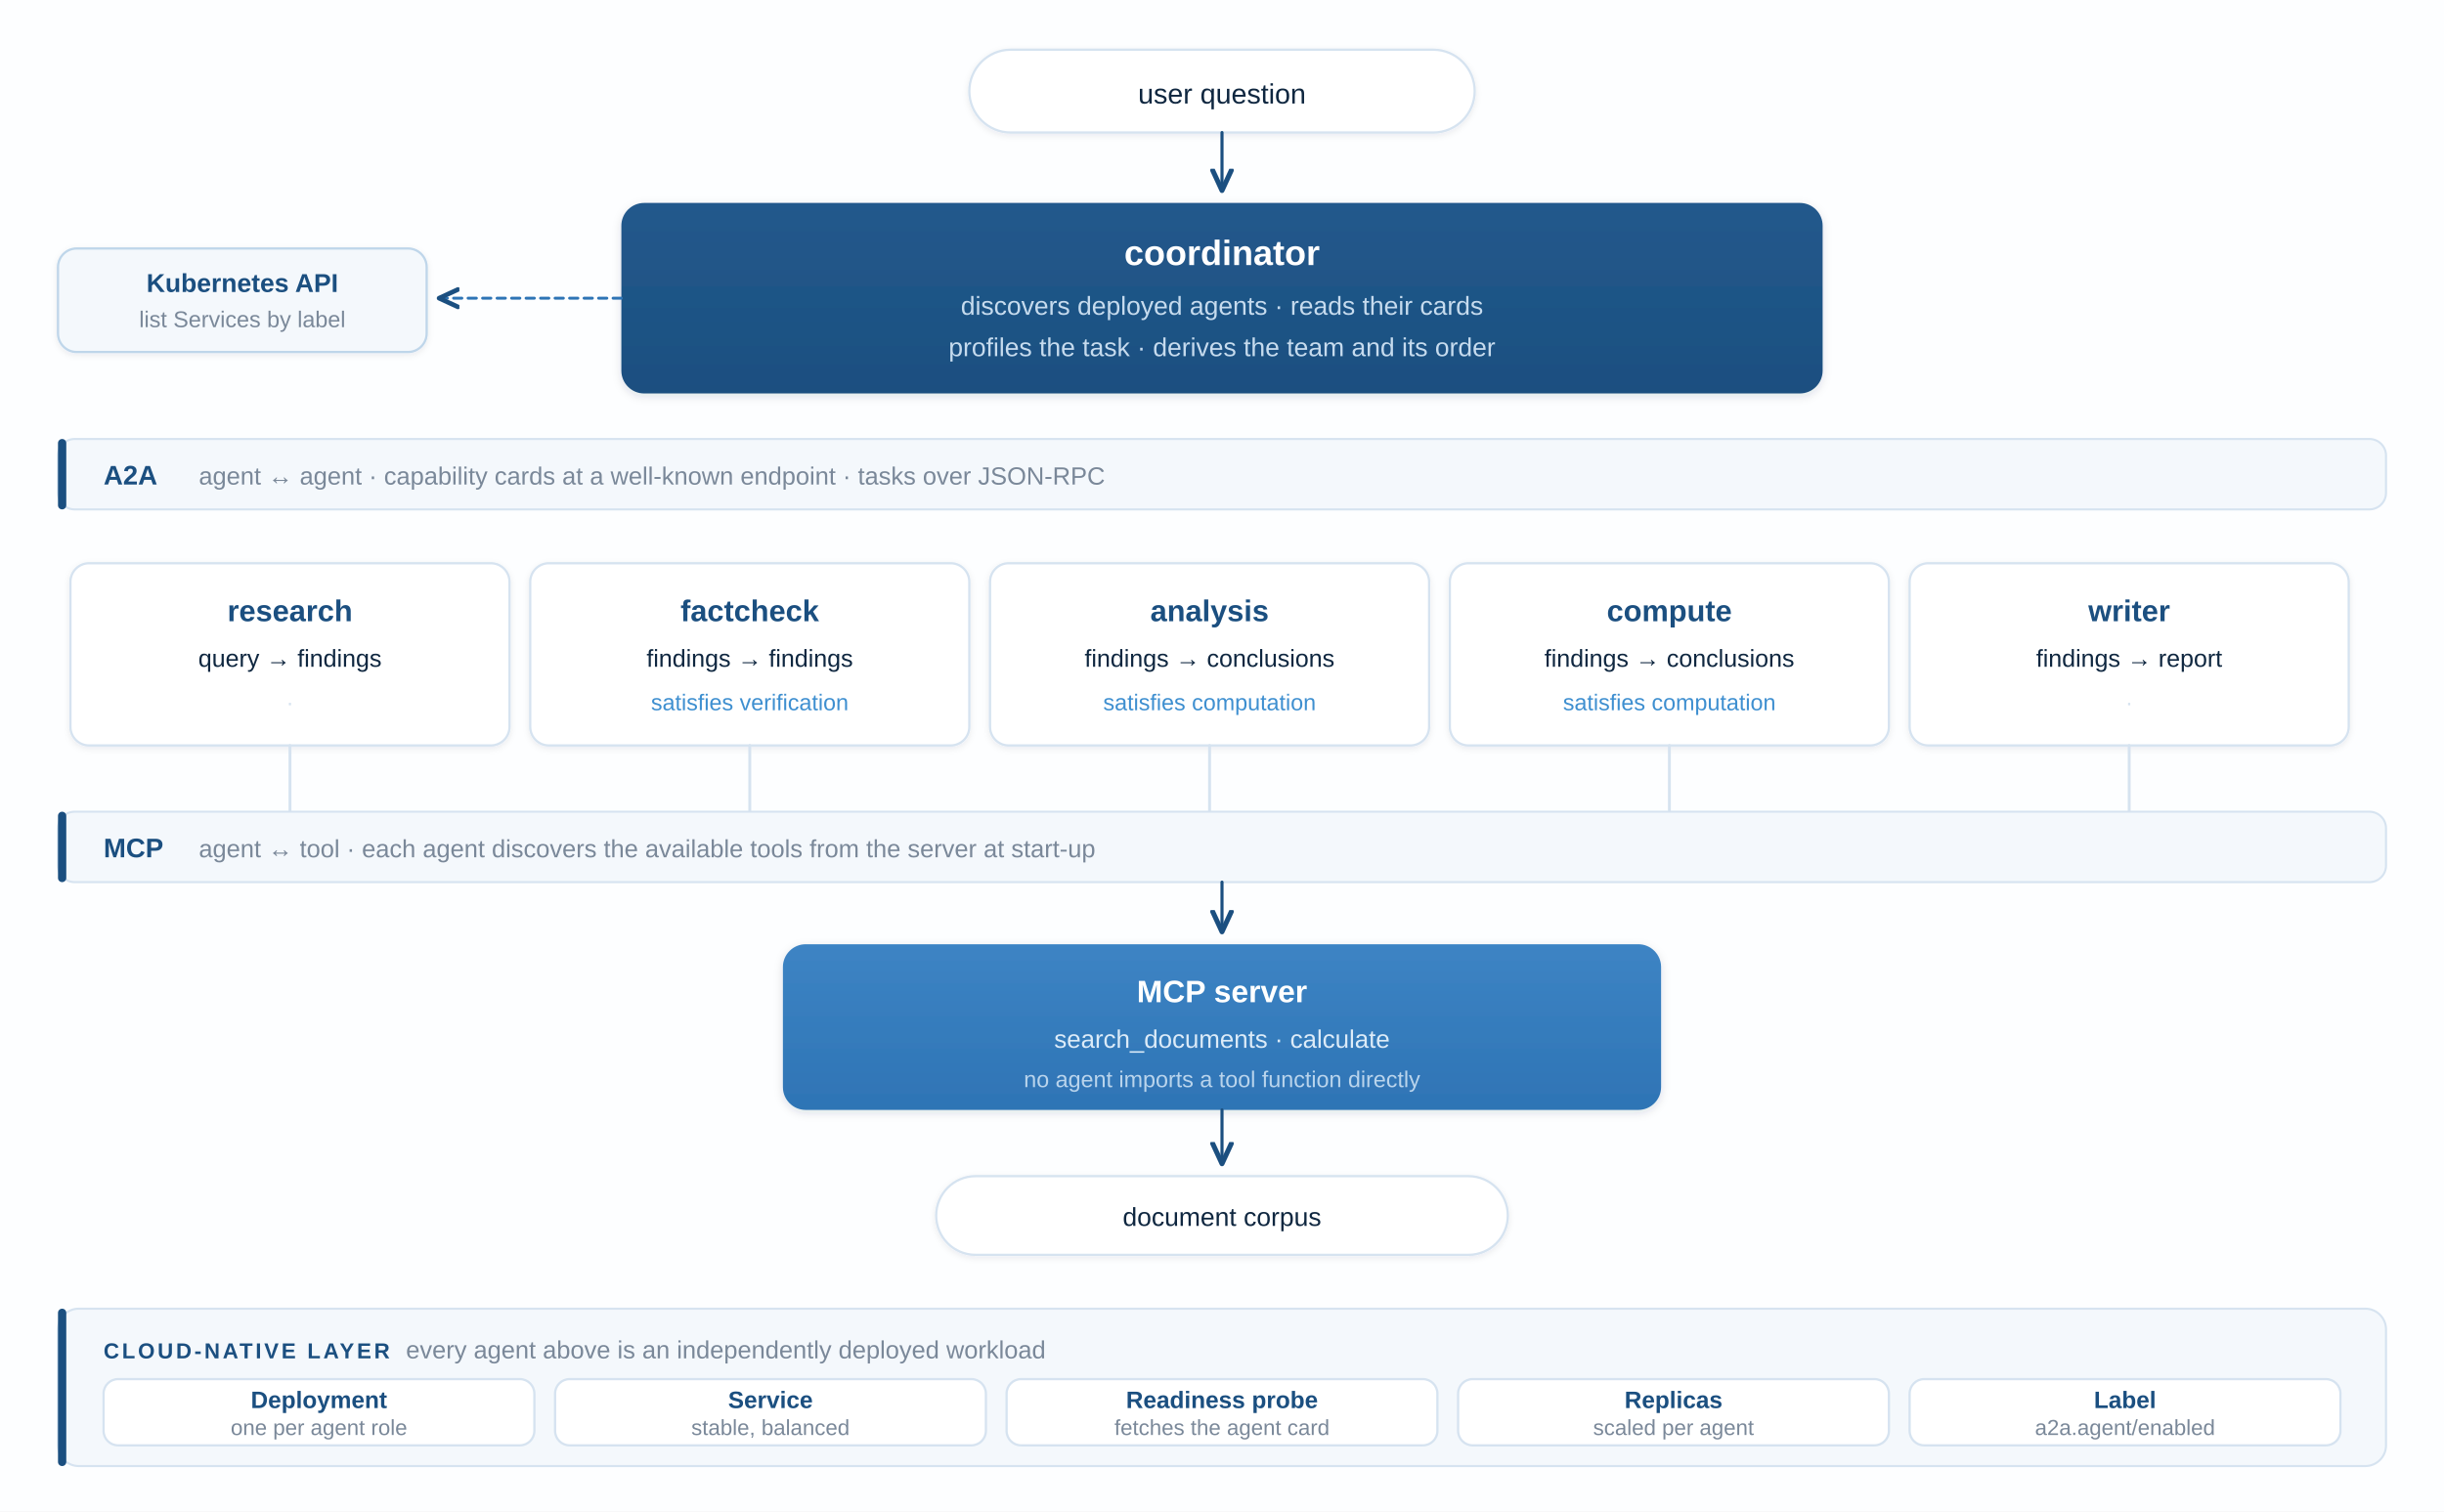
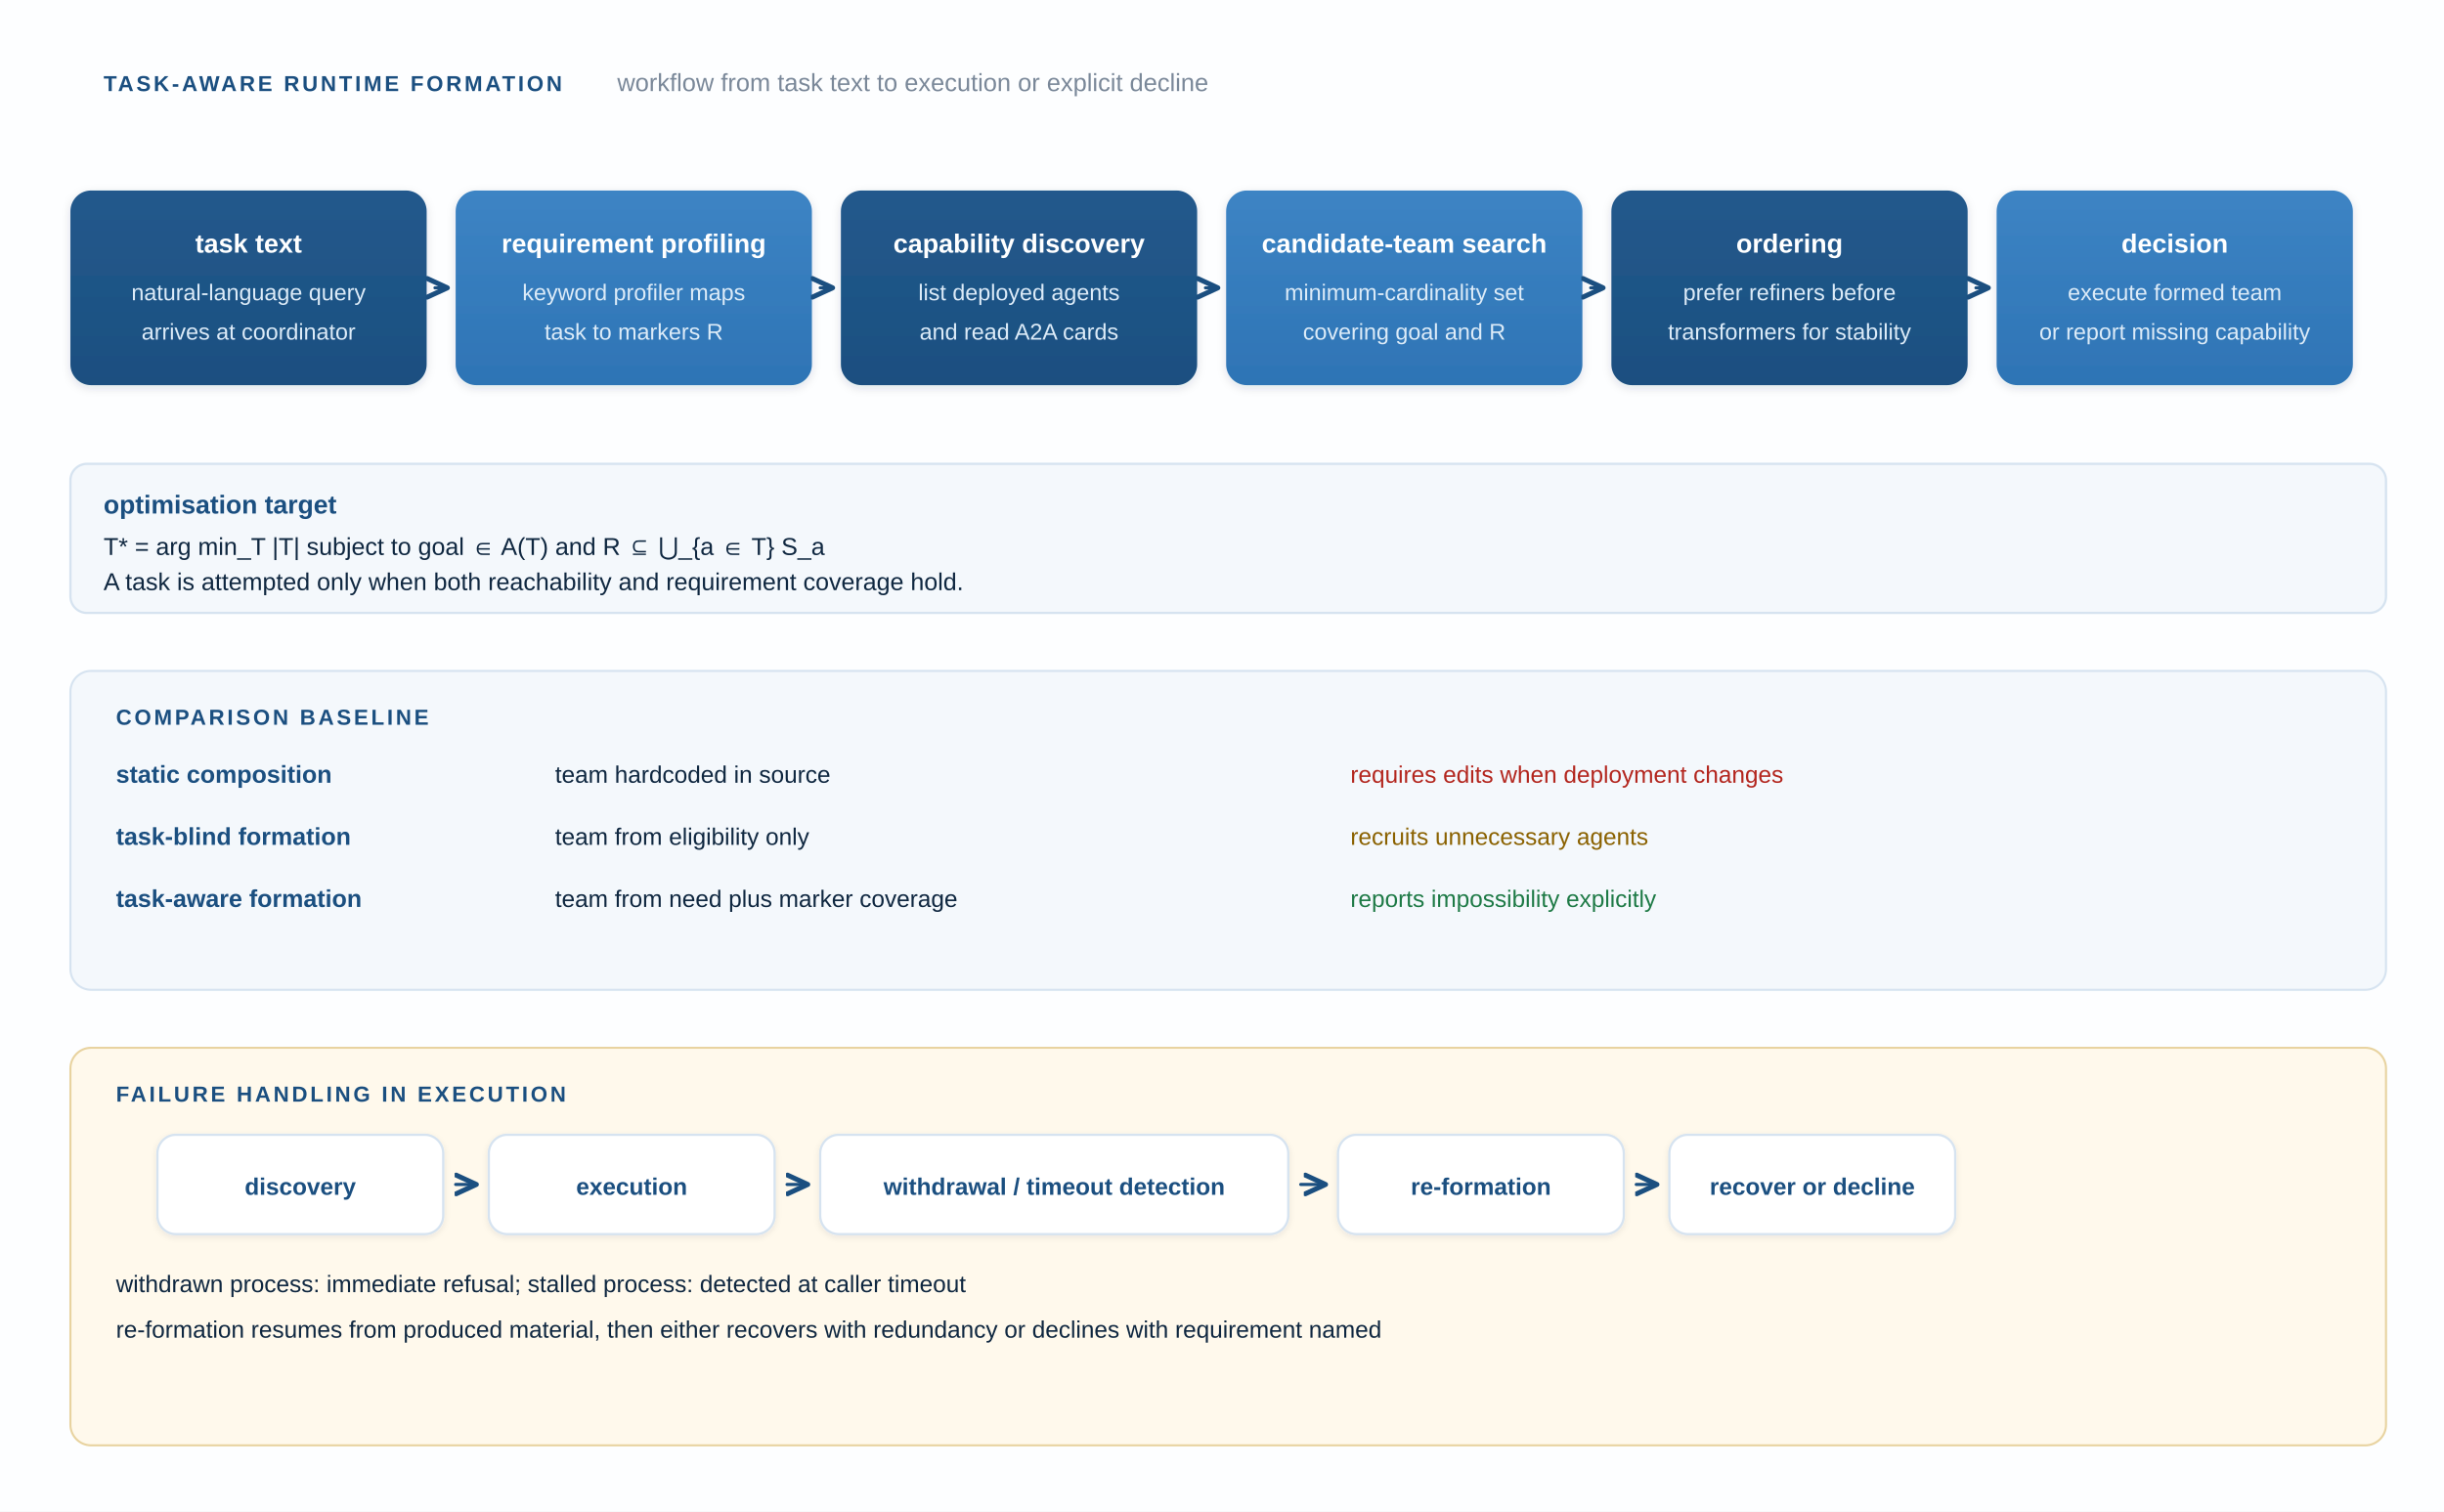
<svg xmlns="http://www.w3.org/2000/svg" width="1180" height="730" viewBox="0 0 1180 730" font-family="Arial">
  <defs>
    <linearGradient id="gPrimary" x1="0" y1="0" x2="0" y2="1">
      <stop offset="0%" stop-color="#23598C" />
      <stop offset="100%" stop-color="#1B4F80" />
    </linearGradient>
    <linearGradient id="gAccent" x1="0" y1="0" x2="0" y2="1">
      <stop offset="0%" stop-color="#3D84C4" />
      <stop offset="100%" stop-color="#2E74B5" />
    </linearGradient>
    <filter id="lift" x="-30%" y="-30%" width="160%" height="180%">
      <feDropShadow dx="0" dy="1.4" stdDeviation="2.2" flood-color="#0F2740" flood-opacity="0.13" />
    </filter>
    <filter id="liftSoft" x="-30%" y="-30%" width="160%" height="180%">
      <feDropShadow dx="0" dy="1" stdDeviation="1.6" flood-color="#0F2740" flood-opacity="0.08" />
    </filter>
    <marker id="arw" markerWidth="8" markerHeight="8" refX="7" refY="4" orient="auto" markerUnits="strokeWidth">
      <path d="M0.5,1 L7,4 L0.5,7" fill="none" stroke="#1B4F80" stroke-width="1.6" stroke-linecap="round" stroke-linejoin="round" />
    </marker>
    <marker id="arwMute" markerWidth="8" markerHeight="8" refX="7" refY="4" orient="auto" markerUnits="strokeWidth">
      <path d="M0.5,1 L7,4 L0.5,7" fill="none" stroke="#7A8899" stroke-width="1.6" stroke-linecap="round" stroke-linejoin="round" />
    </marker>
  </defs>
  <rect width="1180" height="730" fill="#FDFEFF" />
-   <rect x="468" y="24" width="244" height="40" rx="20" fill="#FFFFFF" stroke="#D6E3F0" stroke-width="1.1" filter="url(#liftSoft)" />
-   <text x="590" y="50" font-size="13.5" fill="#0F2740" font-weight="normal" text-anchor="middle">user question</text>
-   <line x1="590" y1="64" x2="590" y2="92" stroke="#1B4F80" stroke-width="1.5" stroke-linecap="round" marker-end="url(#arw)" />
-   <rect x="300" y="98" width="580" height="92" rx="11" fill="url(#gPrimary)" filter="url(#lift)" />
-   <text x="590" y="128" font-size="17" fill="#FFFFFF" font-weight="bold" text-anchor="middle">coordinator</text>
-   <text x="590" y="152" font-size="12.5" fill="#C6DBEE" font-weight="normal" text-anchor="middle">discovers deployed agents · reads their cards</text>
-   <text x="590" y="172" font-size="12.5" fill="#C6DBEE" font-weight="normal" text-anchor="middle">profiles the task · derives the team and its order</text>
-   <line x1="300" y1="144" x2="212" y2="144" stroke="#2E74B5" stroke-width="1.4" stroke-dasharray="4 3" stroke-linecap="round" marker-end="url(#arw)" />
-   <rect x="28" y="120" width="178" height="50" rx="9" fill="#F4F8FC" stroke="#BFD6EA" stroke-width="1.1" filter="url(#liftSoft)" />
-   <text x="117" y="141" font-size="12.5" fill="#1B4F80" font-weight="bold" text-anchor="middle">Kubernetes API</text>
-   <text x="117" y="158" font-size="11" fill="#7A8899" font-weight="normal" text-anchor="middle">list Services by label</text>
-   <rect x="28" y="212" width="1124" height="34" rx="8" fill="#F4F8FC" stroke="#D6E3F0" stroke-width="1" />
-   <rect x="28" y="212" width="4" height="34" rx="2" fill="#1B4F80" />
-   <text x="50" y="234" font-size="13" fill="#1B4F80" font-weight="bold">A2A</text>
-   <text x="96" y="234" font-size="12" fill="#7A8899" font-weight="normal">agent ↔ agent  ·  capability cards at a well-known endpoint  ·  tasks over JSON-RPC</text>
-   <rect x="34" y="272" width="212" height="88" rx="9" fill="#FFFFFF" stroke="#D6E3F0" stroke-width="1.1" filter="url(#liftSoft)" />
-   <text x="140.0" y="300" font-size="14.5" fill="#1B4F80" font-weight="bold" text-anchor="middle">research</text>
-   <text x="140.0" y="322" font-size="11.8" fill="#0F2740" font-weight="normal" text-anchor="middle">query → findings</text>
-   <text x="140.0" y="343" font-size="11" fill="#D6E3F0" font-weight="normal" text-anchor="middle">·</text>
-   <rect x="256" y="272" width="212" height="88" rx="9" fill="#FFFFFF" stroke="#D6E3F0" stroke-width="1.1" filter="url(#liftSoft)" />
-   <text x="362.0" y="300" font-size="14.5" fill="#1B4F80" font-weight="bold" text-anchor="middle">factcheck</text>
-   <text x="362.0" y="322" font-size="11.8" fill="#0F2740" font-weight="normal" text-anchor="middle">findings → findings</text>
-   <text x="362.0" y="343" font-size="11" fill="#3E8FD0" font-weight="normal" text-anchor="middle">satisfies verification</text>
-   <rect x="478" y="272" width="212" height="88" rx="9" fill="#FFFFFF" stroke="#D6E3F0" stroke-width="1.1" filter="url(#liftSoft)" />
-   <text x="584.0" y="300" font-size="14.5" fill="#1B4F80" font-weight="bold" text-anchor="middle">analysis</text>
-   <text x="584.0" y="322" font-size="11.8" fill="#0F2740" font-weight="normal" text-anchor="middle">findings → conclusions</text>
-   <text x="584.0" y="343" font-size="11" fill="#3E8FD0" font-weight="normal" text-anchor="middle">satisfies computation</text>
-   <rect x="700" y="272" width="212" height="88" rx="9" fill="#FFFFFF" stroke="#D6E3F0" stroke-width="1.1" filter="url(#liftSoft)" />
-   <text x="806.0" y="300" font-size="14.5" fill="#1B4F80" font-weight="bold" text-anchor="middle">compute</text>
-   <text x="806.0" y="322" font-size="11.8" fill="#0F2740" font-weight="normal" text-anchor="middle">findings → conclusions</text>
-   <text x="806.0" y="343" font-size="11" fill="#3E8FD0" font-weight="normal" text-anchor="middle">satisfies computation</text>
-   <rect x="922" y="272" width="212" height="88" rx="9" fill="#FFFFFF" stroke="#D6E3F0" stroke-width="1.1" filter="url(#liftSoft)" />
-   <text x="1028.0" y="300" font-size="14.5" fill="#1B4F80" font-weight="bold" text-anchor="middle">writer</text>
-   <text x="1028.0" y="322" font-size="11.8" fill="#0F2740" font-weight="normal" text-anchor="middle">findings → report</text>
-   <text x="1028.0" y="343" font-size="11" fill="#D6E3F0" font-weight="normal" text-anchor="middle">·</text>
-   <line x1="140.0" y1="360" x2="140.0" y2="392" stroke="#D6E3F0" stroke-width="1.4" stroke-linecap="round" />
-   <line x1="362.0" y1="360" x2="362.0" y2="392" stroke="#D6E3F0" stroke-width="1.4" stroke-linecap="round" />
-   <line x1="584.0" y1="360" x2="584.0" y2="392" stroke="#D6E3F0" stroke-width="1.4" stroke-linecap="round" />
-   <line x1="806.0" y1="360" x2="806.0" y2="392" stroke="#D6E3F0" stroke-width="1.4" stroke-linecap="round" />
-   <line x1="1028.0" y1="360" x2="1028.0" y2="392" stroke="#D6E3F0" stroke-width="1.4" stroke-linecap="round" />
-   <rect x="28" y="392" width="1124" height="34" rx="8" fill="#F4F8FC" stroke="#D6E3F0" stroke-width="1" />
-   <rect x="28" y="392" width="4" height="34" rx="2" fill="#1B4F80" />
-   <text x="50" y="414" font-size="13" fill="#1B4F80" font-weight="bold">MCP</text>
-   <text x="96" y="414" font-size="12" fill="#7A8899" font-weight="normal">agent ↔ tool  ·  each agent discovers the available tools from the server at start-up</text>
-   <line x1="590" y1="426" x2="590" y2="450" stroke="#1B4F80" stroke-width="1.5" stroke-linecap="round" marker-end="url(#arw)" />
-   <rect x="378" y="456" width="424" height="80" rx="11" fill="url(#gAccent)" filter="url(#lift)" />
-   <text x="590" y="484" font-size="15" fill="#FFFFFF" font-weight="bold" text-anchor="middle">MCP server</text>
-   <text x="590" y="506" font-size="12.2" fill="#DCEBF8" font-weight="normal" text-anchor="middle">search_documents  ·  calculate</text>
-   <text x="590" y="525" font-size="11" fill="#B9D4EC" font-weight="normal" text-anchor="middle">no agent imports a tool function directly</text>
-   <line x1="590" y1="536" x2="590" y2="562" stroke="#1B4F80" stroke-width="1.5" stroke-linecap="round" marker-end="url(#arw)" />
-   <rect x="452" y="568" width="276" height="38" rx="19" fill="#FFFFFF" stroke="#D6E3F0" stroke-width="1.1" filter="url(#liftSoft)" />
-   <text x="590" y="592" font-size="12.5" fill="#0F2740" font-weight="normal" text-anchor="middle">document corpus</text>
-   <rect x="28" y="632" width="1124" height="76" rx="10" fill="#F4F8FC" stroke="#D6E3F0" stroke-width="1" />
-   <rect x="28" y="632" width="4" height="76" rx="2" fill="#1B4F80" />
-   <text x="50" y="656" font-size="10.5" fill="#1B4F80" font-weight="bold" letter-spacing="1.3">CLOUD-NATIVE LAYER</text>
-   <text x="196" y="656" font-size="12" fill="#7A8899" font-weight="normal">every agent above is an independently deployed workload</text>
-   <rect x="50" y="666" width="208" height="32" rx="7" fill="#FFFFFF" stroke="#D6E3F0" stroke-width="1.1" />
-   <text x="154.0" y="680" font-size="11.5" fill="#1B4F80" font-weight="bold" text-anchor="middle">Deployment</text>
-   <text x="154.0" y="693" font-size="10.5" fill="#7A8899" font-weight="normal" text-anchor="middle">one per agent role</text>
-   <rect x="268" y="666" width="208" height="32" rx="7" fill="#FFFFFF" stroke="#D6E3F0" stroke-width="1.1" />
-   <text x="372.0" y="680" font-size="11.5" fill="#1B4F80" font-weight="bold" text-anchor="middle">Service</text>
-   <text x="372.0" y="693" font-size="10.5" fill="#7A8899" font-weight="normal" text-anchor="middle">stable, balanced</text>
-   <rect x="486" y="666" width="208" height="32" rx="7" fill="#FFFFFF" stroke="#D6E3F0" stroke-width="1.1" />
-   <text x="590.0" y="680" font-size="11.5" fill="#1B4F80" font-weight="bold" text-anchor="middle">Readiness probe</text>
-   <text x="590.0" y="693" font-size="10.5" fill="#7A8899" font-weight="normal" text-anchor="middle">fetches the agent card</text>
-   <rect x="704" y="666" width="208" height="32" rx="7" fill="#FFFFFF" stroke="#D6E3F0" stroke-width="1.1" />
-   <text x="808.0" y="680" font-size="11.5" fill="#1B4F80" font-weight="bold" text-anchor="middle">Replicas</text>
-   <text x="808.0" y="693" font-size="10.5" fill="#7A8899" font-weight="normal" text-anchor="middle">scaled per agent</text>
-   <rect x="922" y="666" width="208" height="32" rx="7" fill="#FFFFFF" stroke="#D6E3F0" stroke-width="1.1" />
-   <text x="1026.0" y="680" font-size="11.5" fill="#1B4F80" font-weight="bold" text-anchor="middle">Label</text>
-   <text x="1026.0" y="693" font-size="10.5" fill="#7A8899" font-weight="normal" text-anchor="middle">a2a.agent/enabled</text>
+   <text x="50" y="44" font-size="10.5" fill="#1B4F80" font-weight="bold" letter-spacing="1.3">TASK-AWARE RUNTIME FORMATION</text>
+   <text x="298" y="44" font-size="12" fill="#7A8899" font-weight="normal">workflow from task text to execution or explicit decline</text>
+   <rect x="34" y="92" width="172" height="94" rx="10" fill="url(#gPrimary)" filter="url(#lift)" />
+   <text x="120.0" y="122" font-size="12.7" fill="#FFFFFF" font-weight="bold" text-anchor="middle">task text</text>
+   <text x="120.0" y="145" font-size="11" fill="#DCEBF8" font-weight="normal" text-anchor="middle">natural-language query</text>
+   <text x="120.0" y="164" font-size="11" fill="#DCEBF8" font-weight="normal" text-anchor="middle">arrives at coordinator</text>
+   <line x1="210" y1="139.0" x2="216" y2="139.0" stroke="#1B4F80" stroke-width="1.5" stroke-linecap="round" marker-end="url(#arw)" />
+   <rect x="220" y="92" width="172" height="94" rx="10" fill="url(#gAccent)" filter="url(#lift)" />
+   <text x="306.0" y="122" font-size="12.7" fill="#FFFFFF" font-weight="bold" text-anchor="middle">requirement profiling</text>
+   <text x="306.0" y="145" font-size="11" fill="#DCEBF8" font-weight="normal" text-anchor="middle">keyword profiler maps</text>
+   <text x="306.0" y="164" font-size="11" fill="#DCEBF8" font-weight="normal" text-anchor="middle">task to markers R</text>
+   <line x1="396" y1="139.0" x2="402" y2="139.0" stroke="#1B4F80" stroke-width="1.5" stroke-linecap="round" marker-end="url(#arw)" />
+   <rect x="406" y="92" width="172" height="94" rx="10" fill="url(#gPrimary)" filter="url(#lift)" />
+   <text x="492.0" y="122" font-size="12.7" fill="#FFFFFF" font-weight="bold" text-anchor="middle">capability discovery</text>
+   <text x="492.0" y="145" font-size="11" fill="#DCEBF8" font-weight="normal" text-anchor="middle">list deployed agents</text>
+   <text x="492.0" y="164" font-size="11" fill="#DCEBF8" font-weight="normal" text-anchor="middle">and read A2A cards</text>
+   <line x1="582" y1="139.0" x2="588" y2="139.0" stroke="#1B4F80" stroke-width="1.5" stroke-linecap="round" marker-end="url(#arw)" />
+   <rect x="592" y="92" width="172" height="94" rx="10" fill="url(#gAccent)" filter="url(#lift)" />
+   <text x="678.0" y="122" font-size="12.7" fill="#FFFFFF" font-weight="bold" text-anchor="middle">candidate-team search</text>
+   <text x="678.0" y="145" font-size="11" fill="#DCEBF8" font-weight="normal" text-anchor="middle">minimum-cardinality set</text>
+   <text x="678.0" y="164" font-size="11" fill="#DCEBF8" font-weight="normal" text-anchor="middle">covering goal and R</text>
+   <line x1="768" y1="139.0" x2="774" y2="139.0" stroke="#1B4F80" stroke-width="1.5" stroke-linecap="round" marker-end="url(#arw)" />
+   <rect x="778" y="92" width="172" height="94" rx="10" fill="url(#gPrimary)" filter="url(#lift)" />
+   <text x="864.0" y="122" font-size="12.7" fill="#FFFFFF" font-weight="bold" text-anchor="middle">ordering</text>
+   <text x="864.0" y="145" font-size="11" fill="#DCEBF8" font-weight="normal" text-anchor="middle">prefer refiners before</text>
+   <text x="864.0" y="164" font-size="11" fill="#DCEBF8" font-weight="normal" text-anchor="middle">transformers for stability</text>
+   <line x1="954" y1="139.0" x2="960" y2="139.0" stroke="#1B4F80" stroke-width="1.5" stroke-linecap="round" marker-end="url(#arw)" />
+   <rect x="964" y="92" width="172" height="94" rx="10" fill="url(#gAccent)" filter="url(#lift)" />
+   <text x="1050.0" y="122" font-size="12.7" fill="#FFFFFF" font-weight="bold" text-anchor="middle">decision</text>
+   <text x="1050.0" y="145" font-size="11" fill="#DCEBF8" font-weight="normal" text-anchor="middle">execute formed team</text>
+   <text x="1050.0" y="164" font-size="11" fill="#DCEBF8" font-weight="normal" text-anchor="middle">or report missing capability</text>
+   <rect x="34" y="224" width="1118" height="72" rx="8" fill="#F4F8FC" stroke="#D6E3F0" stroke-width="1.1" />
+   <text x="50" y="248" font-size="12.5" fill="#1B4F80" font-weight="bold">optimisation target</text>
+   <text x="50" y="268" font-size="11.8" fill="#0F2740" font-weight="normal">T* = arg min_T |T|  subject to  goal ∈ A(T)  and  R ⊆ ⋃_{a ∈ T} S_a</text>
+   <text x="50" y="285" font-size="11.8" fill="#0F2740" font-weight="normal">A task is attempted only when both reachability and requirement coverage hold.</text>
+   <rect x="34" y="324" width="1118" height="154" rx="10" fill="#F4F8FC" stroke="#D6E3F0" stroke-width="1" />
+   <text x="56" y="350" font-size="10.5" fill="#1B4F80" font-weight="bold" letter-spacing="1.3">COMPARISON BASELINE</text>
+   <text x="56" y="378" font-size="11.8" fill="#1B4F80" font-weight="bold">static composition</text>
+   <text x="268" y="378" font-size="11.5" fill="#0F2740" font-weight="normal">team hardcoded in source</text>
+   <text x="652" y="378" font-size="11.5" fill="#B3261E" font-weight="normal">requires edits when deployment changes</text>
+   <text x="56" y="408" font-size="11.8" fill="#1B4F80" font-weight="bold">task-blind formation</text>
+   <text x="268" y="408" font-size="11.5" fill="#0F2740" font-weight="normal">team from eligibility only</text>
+   <text x="652" y="408" font-size="11.5" fill="#8A6100" font-weight="normal">recruits unnecessary agents</text>
+   <text x="56" y="438" font-size="11.8" fill="#1B4F80" font-weight="bold">task-aware formation</text>
+   <text x="268" y="438" font-size="11.5" fill="#0F2740" font-weight="normal">team from need plus marker coverage</text>
+   <text x="652" y="438" font-size="11.5" fill="#1E7A46" font-weight="normal">reports impossibility explicitly</text>
+   <rect x="34" y="506" width="1118" height="192" rx="10" fill="#FFF9EC" stroke="#E8D3A0" stroke-width="1" />
+   <text x="56" y="532" font-size="10.5" fill="#1B4F80" font-weight="bold" letter-spacing="1.3">FAILURE HANDLING IN EXECUTION</text>
+   <rect x="76" y="548" width="138" height="48" rx="9" fill="#FFFFFF" stroke="#D6E3F0" stroke-width="1.1" filter="url(#liftSoft)" />
+   <text x="145" y="577" font-size="11.5" fill="#1B4F80" font-weight="bold" text-anchor="middle">discovery</text>
+   <line x1="220" y1="572" x2="230" y2="572" stroke="#1B4F80" stroke-width="1.5" stroke-linecap="round" marker-end="url(#arw)" />
+   <rect x="236" y="548" width="138" height="48" rx="9" fill="#FFFFFF" stroke="#D6E3F0" stroke-width="1.1" filter="url(#liftSoft)" />
+   <text x="305" y="577" font-size="11.5" fill="#1B4F80" font-weight="bold" text-anchor="middle">execution</text>
+   <line x1="380" y1="572" x2="390" y2="572" stroke="#1B4F80" stroke-width="1.5" stroke-linecap="round" marker-end="url(#arw)" />
+   <rect x="396" y="548" width="226" height="48" rx="9" fill="#FFFFFF" stroke="#D6E3F0" stroke-width="1.1" filter="url(#liftSoft)" />
+   <text x="509" y="577" font-size="11.5" fill="#1B4F80" font-weight="bold" text-anchor="middle">withdrawal / timeout detection</text>
+   <line x1="628" y1="572" x2="640" y2="572" stroke="#1B4F80" stroke-width="1.5" stroke-linecap="round" marker-end="url(#arw)" />
+   <rect x="646" y="548" width="138" height="48" rx="9" fill="#FFFFFF" stroke="#D6E3F0" stroke-width="1.1" filter="url(#liftSoft)" />
+   <text x="715" y="577" font-size="11.5" fill="#1B4F80" font-weight="bold" text-anchor="middle">re-formation</text>
+   <line x1="790" y1="572" x2="800" y2="572" stroke="#1B4F80" stroke-width="1.5" stroke-linecap="round" marker-end="url(#arw)" />
+   <rect x="806" y="548" width="138" height="48" rx="9" fill="#FFFFFF" stroke="#D6E3F0" stroke-width="1.1" filter="url(#liftSoft)" />
+   <text x="875" y="577" font-size="11.5" fill="#1B4F80" font-weight="bold" text-anchor="middle">recover or decline</text>
+   <text x="56" y="624" font-size="11.5" fill="#0F2740" font-weight="normal">withdrawn process: immediate refusal; stalled process: detected at caller timeout</text>
+   <text x="56" y="646" font-size="11.5" fill="#0F2740" font-weight="normal">re-formation resumes from produced material, then either recovers with redundancy or declines with requirement named</text>
</svg>
